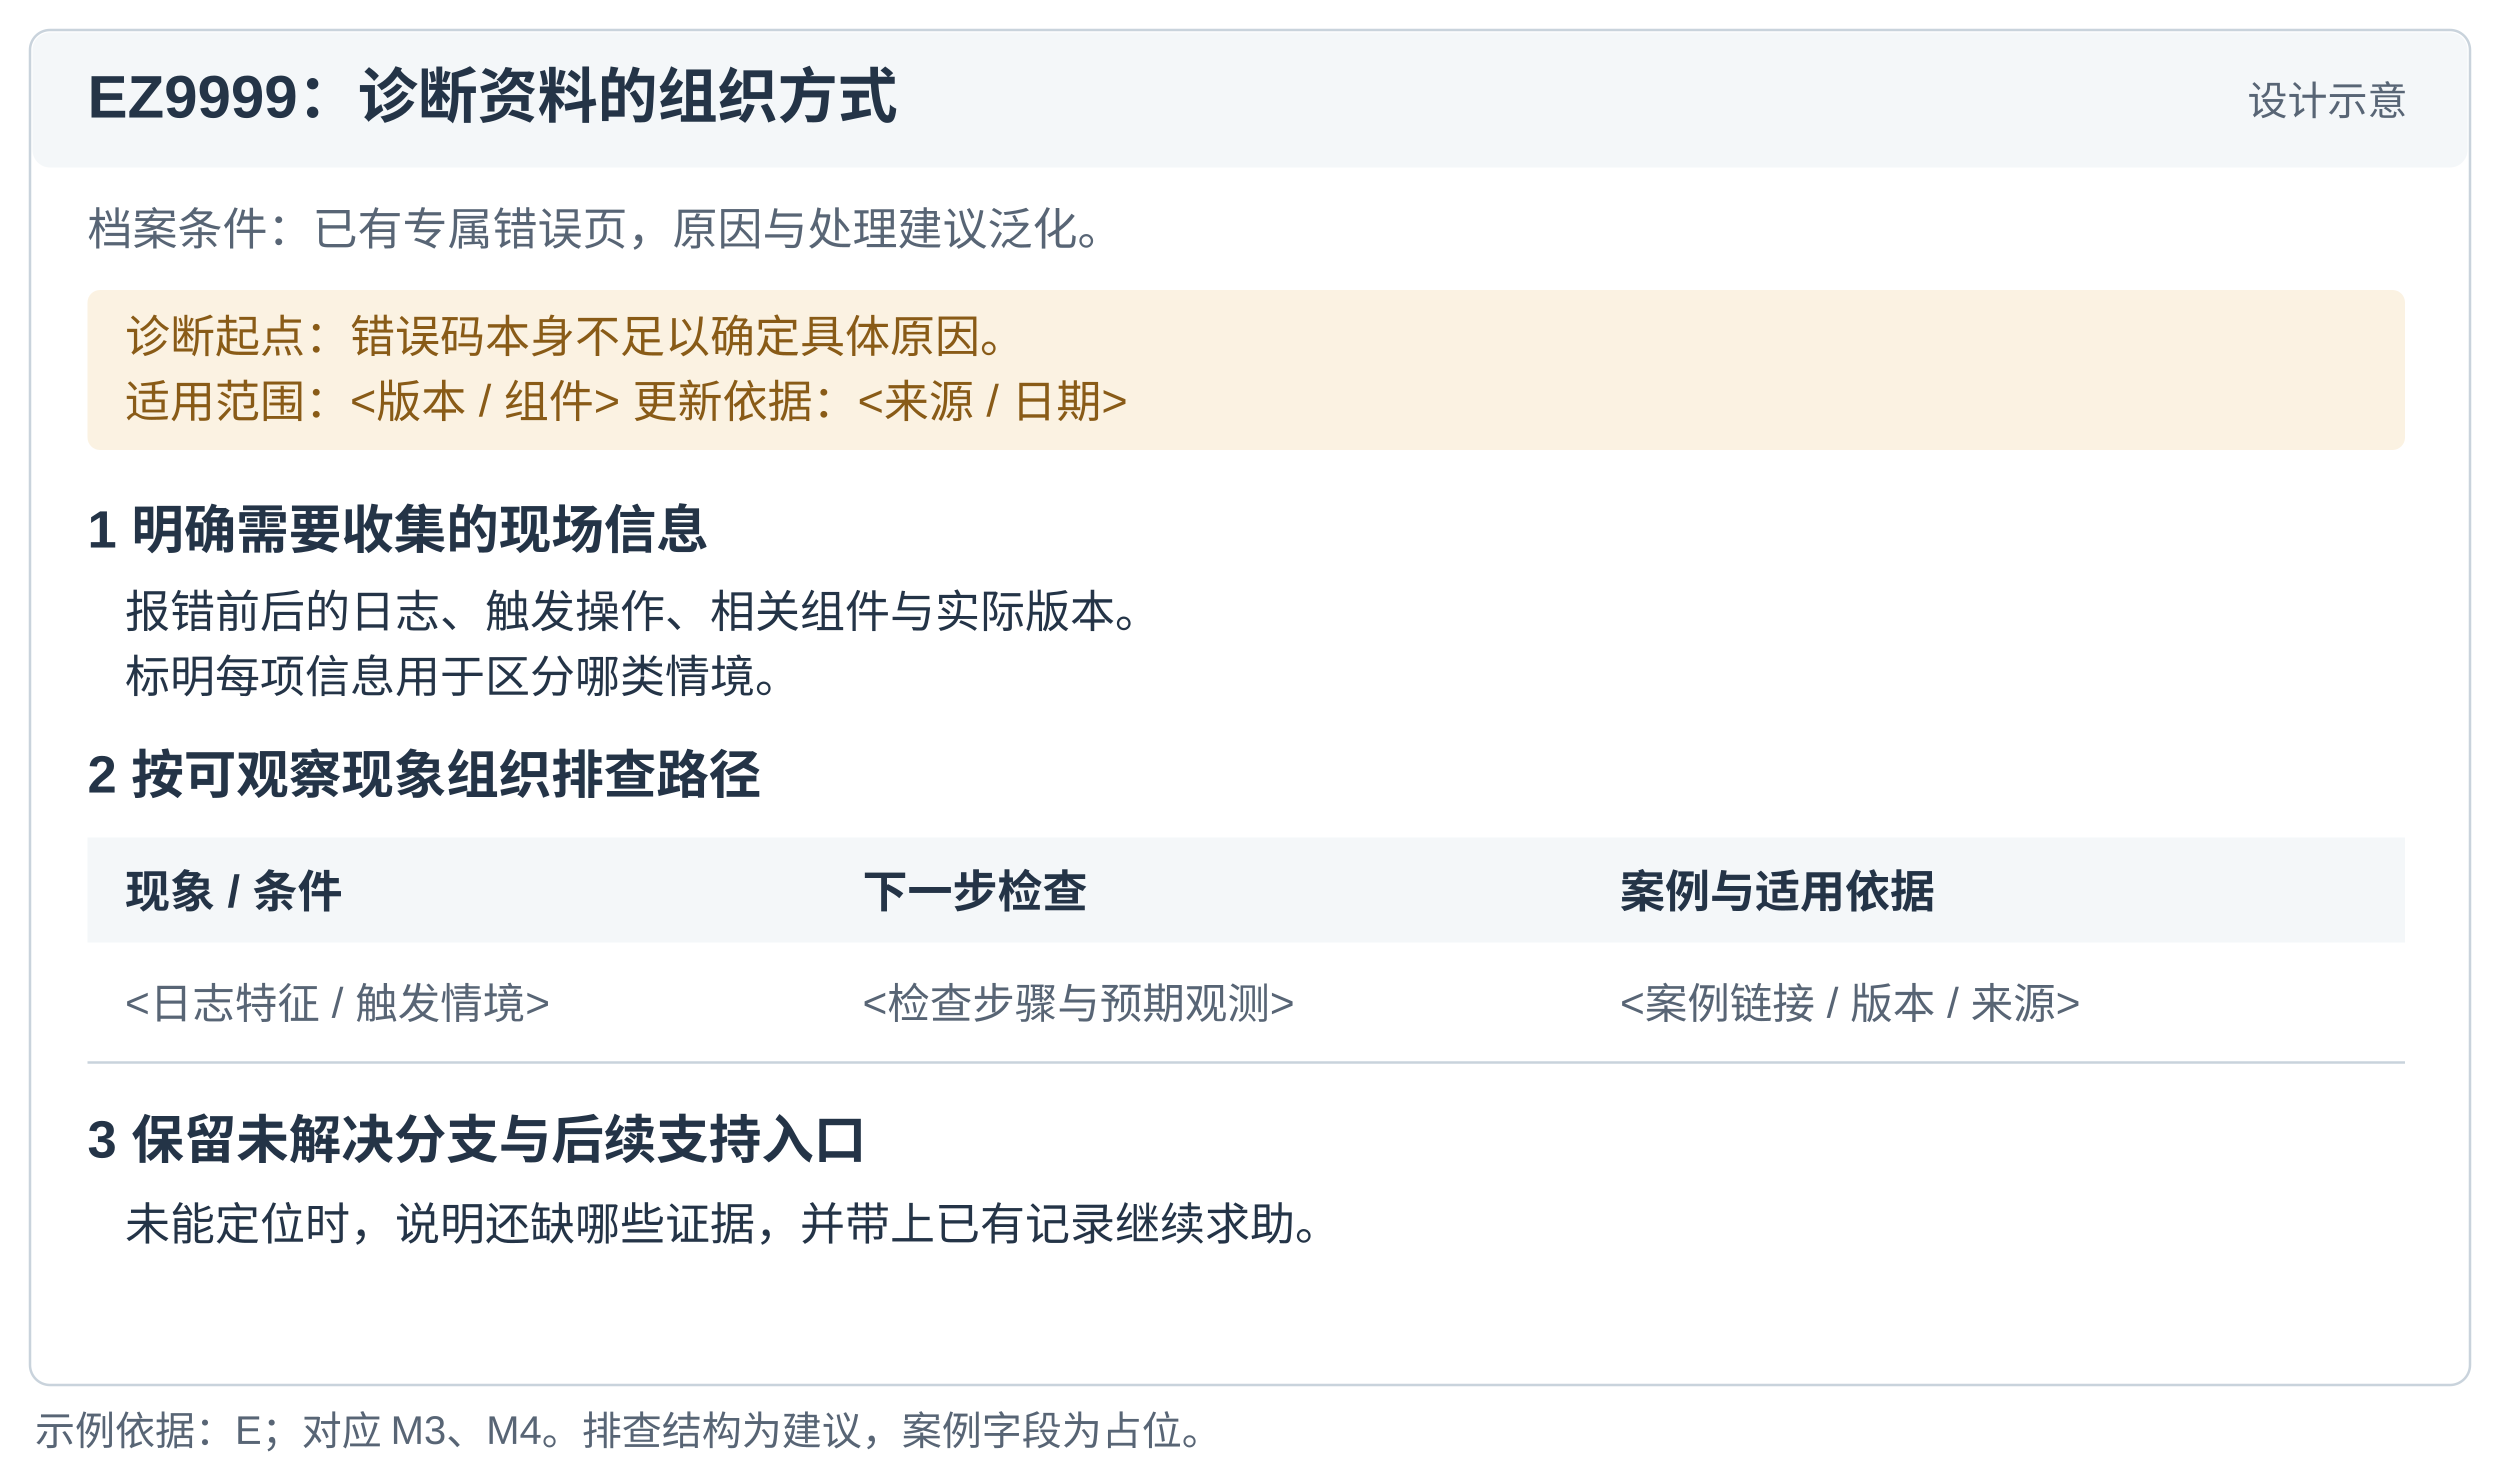
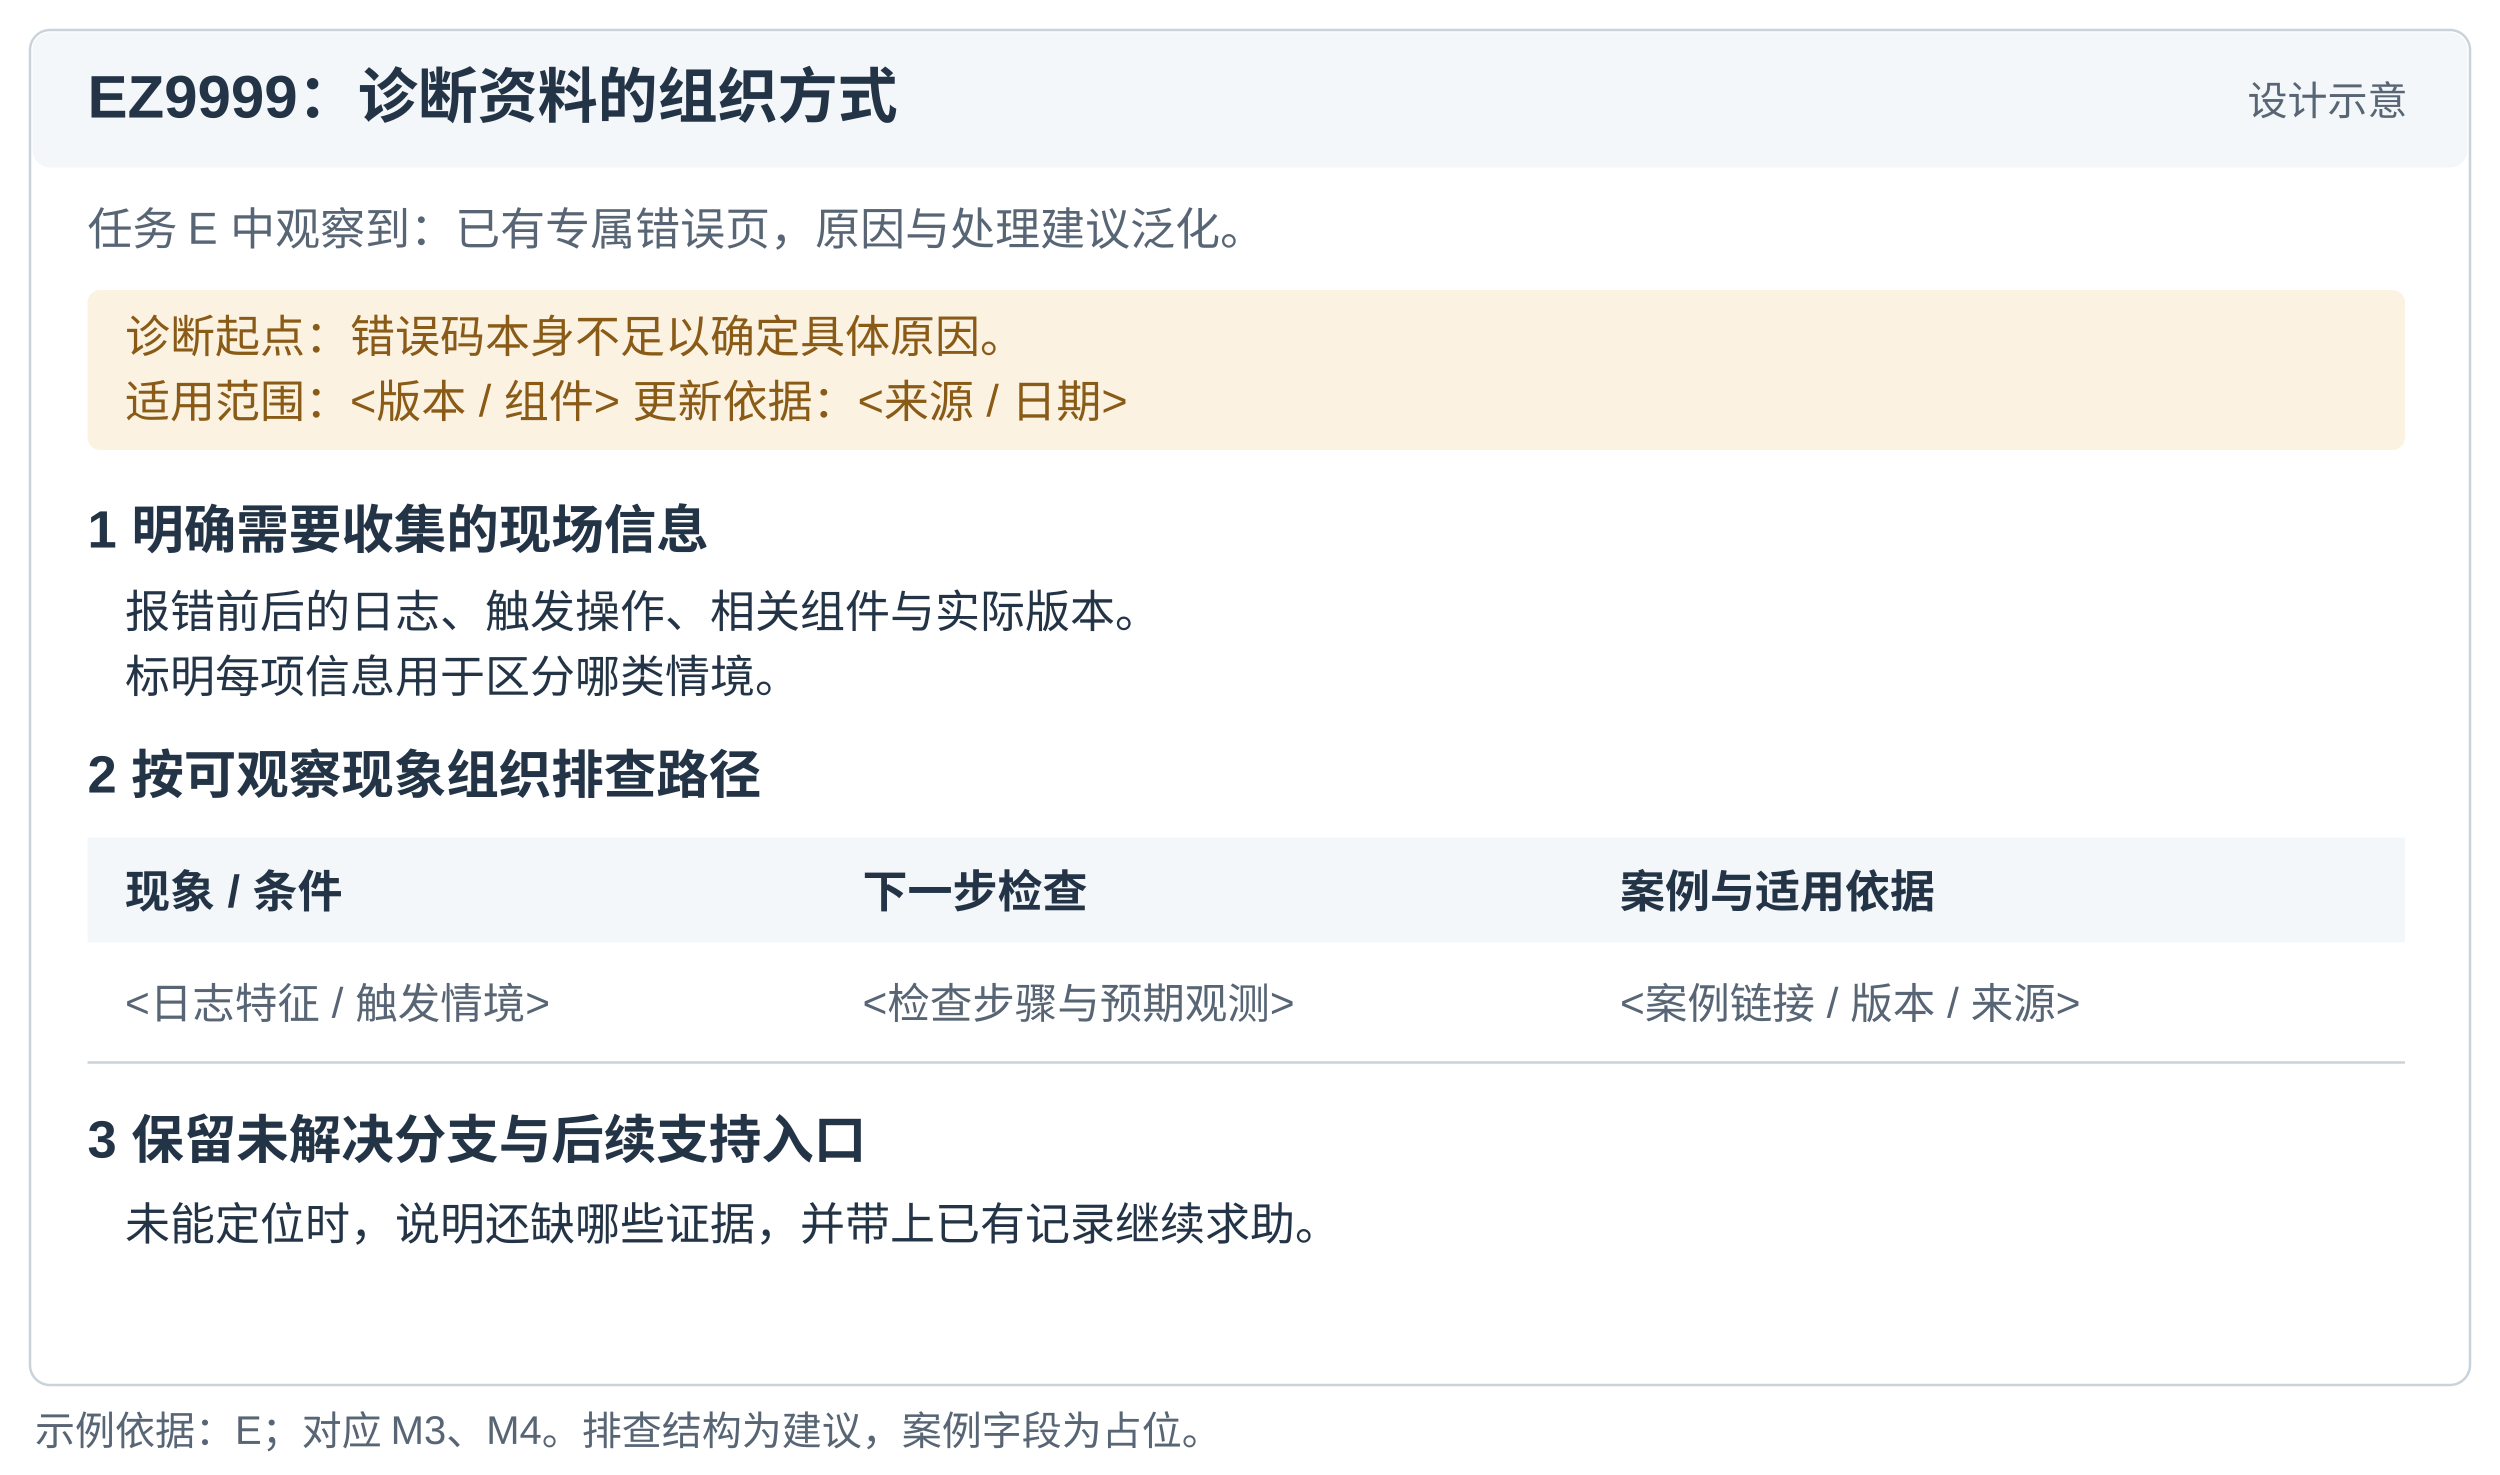
<svg xmlns="http://www.w3.org/2000/svg" width="1000" height="590" viewBox="0 0 1000 590" role="img">
  <rect width="100%" height="100%" fill="white" />
  <rect x="12" y="12" width="976" height="542" rx="8" fill="#ffffff" stroke="#c9d3dc" />
  <rect x="13" y="13" width="974" height="54" rx="7" fill="#f4f7f9" stroke="none" />
  <text x="35" y="47" font-family="Arial, PingFang SC, Noto Sans CJK SC, sans-serif" font-size="24" font-weight="700" text-anchor="start" fill="#243447">EZ9999：诊断资料的组织方式</text>
  <text x="963" y="46" font-family="Arial, PingFang SC, Noto Sans CJK SC, sans-serif" font-size="16" font-weight="400" text-anchor="end" fill="#586575">设计示意</text>
-   <text x="35" y="98" font-family="Arial, PingFang SC, Noto Sans CJK SC, sans-serif" font-size="18" font-weight="400" text-anchor="start" fill="#586575">档案条件：已有专属错误页，原因与处理建议泛化。</text>
+   <text x="35" y="98" font-family="Arial, PingFang SC, Noto Sans CJK SC, sans-serif" font-size="18" font-weight="400" text-anchor="start" fill="#586575">任务 E 中观察到：已有专属错误页，原因与处理建议泛化。</text>
  <rect x="35" y="116" width="927" height="64" rx="5" fill="#fbf2e2" stroke="none" />
  <text x="50" y="141" font-family="Arial, PingFang SC, Noto Sans CJK SC, sans-serif" font-size="18" font-weight="400" text-anchor="start" fill="#895b17">诊断起点：错误码本身不足以确定具体原因。</text>
  <text x="50" y="167" font-family="Arial, PingFang SC, Noto Sans CJK SC, sans-serif" font-size="18" font-weight="400" text-anchor="start" fill="#895b17">适用范围：&lt;版本 / 组件&gt;    更新依据：&lt;来源 / 日期&gt;</text>
  <text x="35" y="219" font-family="Arial, PingFang SC, Noto Sans CJK SC, sans-serif" font-size="21" font-weight="700" text-anchor="start" fill="#243447">1  明确需要收集的现场信息</text>
  <text x="50" y="251" font-family="Arial, PingFang SC, Noto Sans CJK SC, sans-serif" font-size="18" font-weight="400" text-anchor="start" fill="#243447">报错前后的日志、触发操作、相关组件与实际版本。</text>
  <text x="50" y="277" font-family="Arial, PingFang SC, Noto Sans CJK SC, sans-serif" font-size="18" font-weight="400" text-anchor="start" fill="#243447">标明每项信息用于区分哪类情境。</text>
  <text x="35" y="317" font-family="Arial, PingFang SC, Noto Sans CJK SC, sans-serif" font-size="21" font-weight="700" text-anchor="start" fill="#243447">2  按可观察现象组织排查路径</text>
  <rect x="35" y="335" width="927" height="42" rx="0" fill="#f4f7f9" stroke="none" />
  <text x="50" y="363" font-family="Arial, PingFang SC, Noto Sans CJK SC, sans-serif" font-size="18" font-weight="700" text-anchor="start" fill="#243447">现象 / 条件</text>
  <text x="345" y="363" font-family="Arial, PingFang SC, Noto Sans CJK SC, sans-serif" font-size="18" font-weight="700" text-anchor="start" fill="#243447">下一步检查</text>
  <text x="648" y="363" font-family="Arial, PingFang SC, Noto Sans CJK SC, sans-serif" font-size="18" font-weight="700" text-anchor="start" fill="#243447">案例与适用依据</text>
  <text x="50" y="407" font-family="Arial, PingFang SC, Noto Sans CJK SC, sans-serif" font-size="17" font-weight="400" text-anchor="start" fill="#586575">&lt;日志特征 / 触发情境&gt;</text>
  <text x="345" y="407" font-family="Arial, PingFang SC, Noto Sans CJK SC, sans-serif" font-size="17" font-weight="400" text-anchor="start" fill="#586575">&lt;检查步骤与预期观测&gt;</text>
  <text x="648" y="407" font-family="Arial, PingFang SC, Noto Sans CJK SC, sans-serif" font-size="17" font-weight="400" text-anchor="start" fill="#586575">&lt;案例链接 / 版本 / 来源&gt;</text>
  <polyline points="35,425 962,425" fill="none" stroke="#c9d3dc" stroke-width="1" />
  <text x="35" y="463" font-family="Arial, PingFang SC, Noto Sans CJK SC, sans-serif" font-size="21" font-weight="700" text-anchor="start" fill="#243447">3  保留未解决分支与后续支持入口</text>
  <text x="50" y="496" font-family="Arial, PingFang SC, Noto Sans CJK SC, sans-serif" font-size="18" font-weight="400" text-anchor="start" fill="#243447">未能定位时，说明还缺哪些证据，并带上已有记录继续求助。</text>
  <text x="14" y="578" font-family="Arial, PingFang SC, Noto Sans CJK SC, sans-serif" font-size="16" font-weight="400" text-anchor="start" fill="#586575">示例依据：E；对应 M3、M4。排查结构为建议，案例字段为占位。</text>
</svg>
